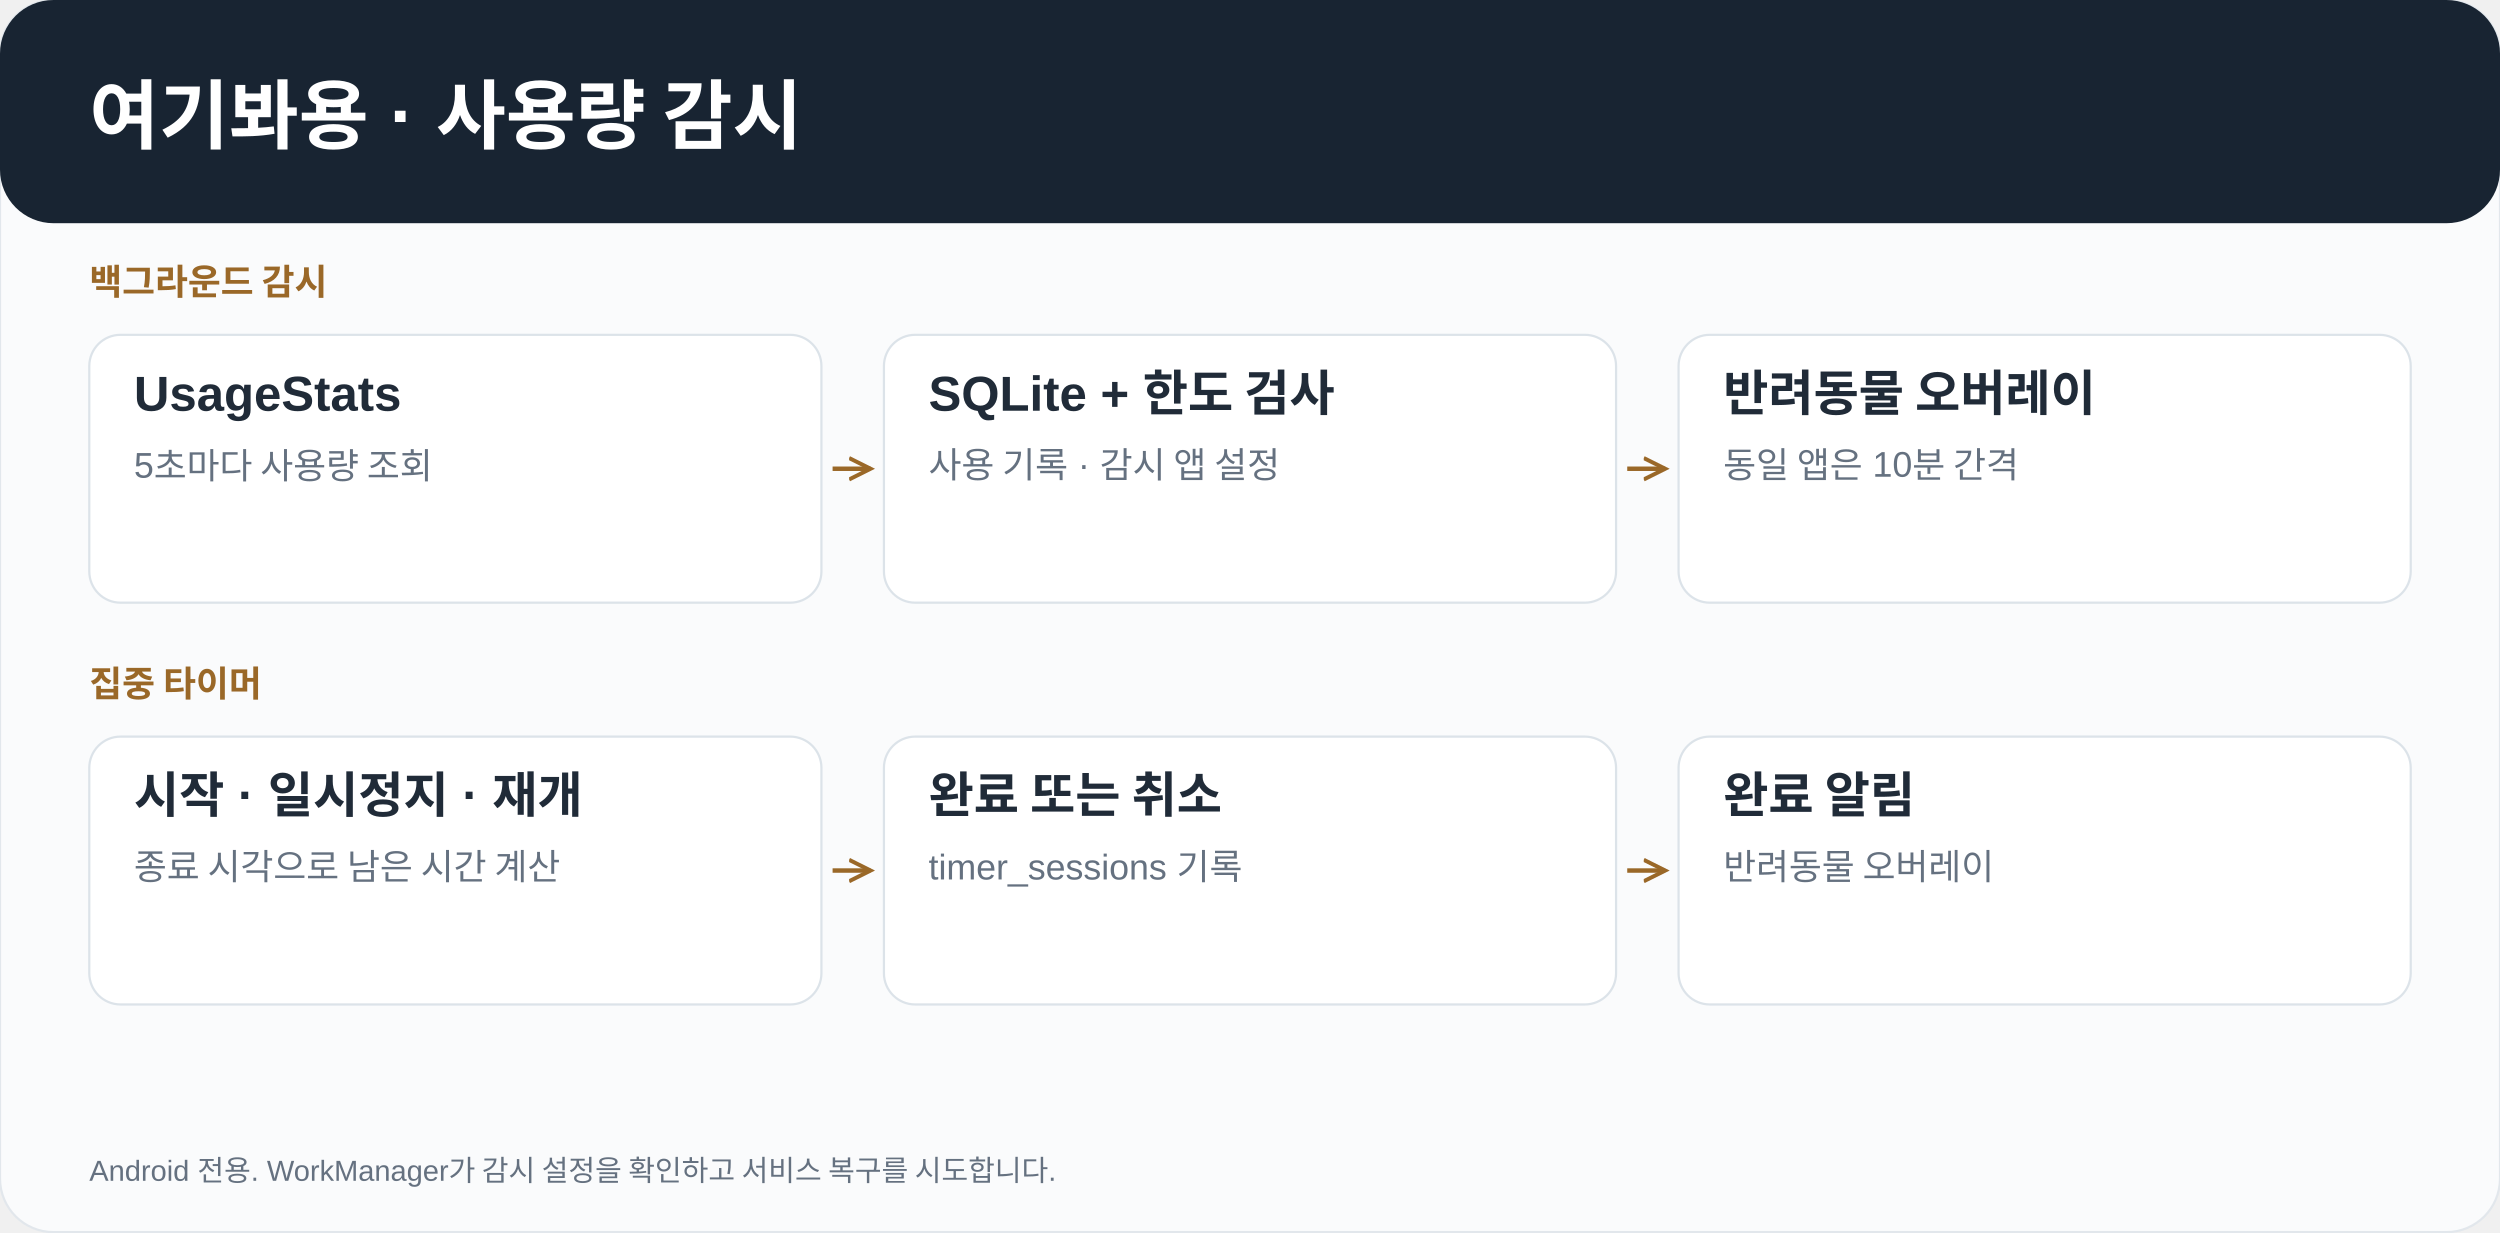
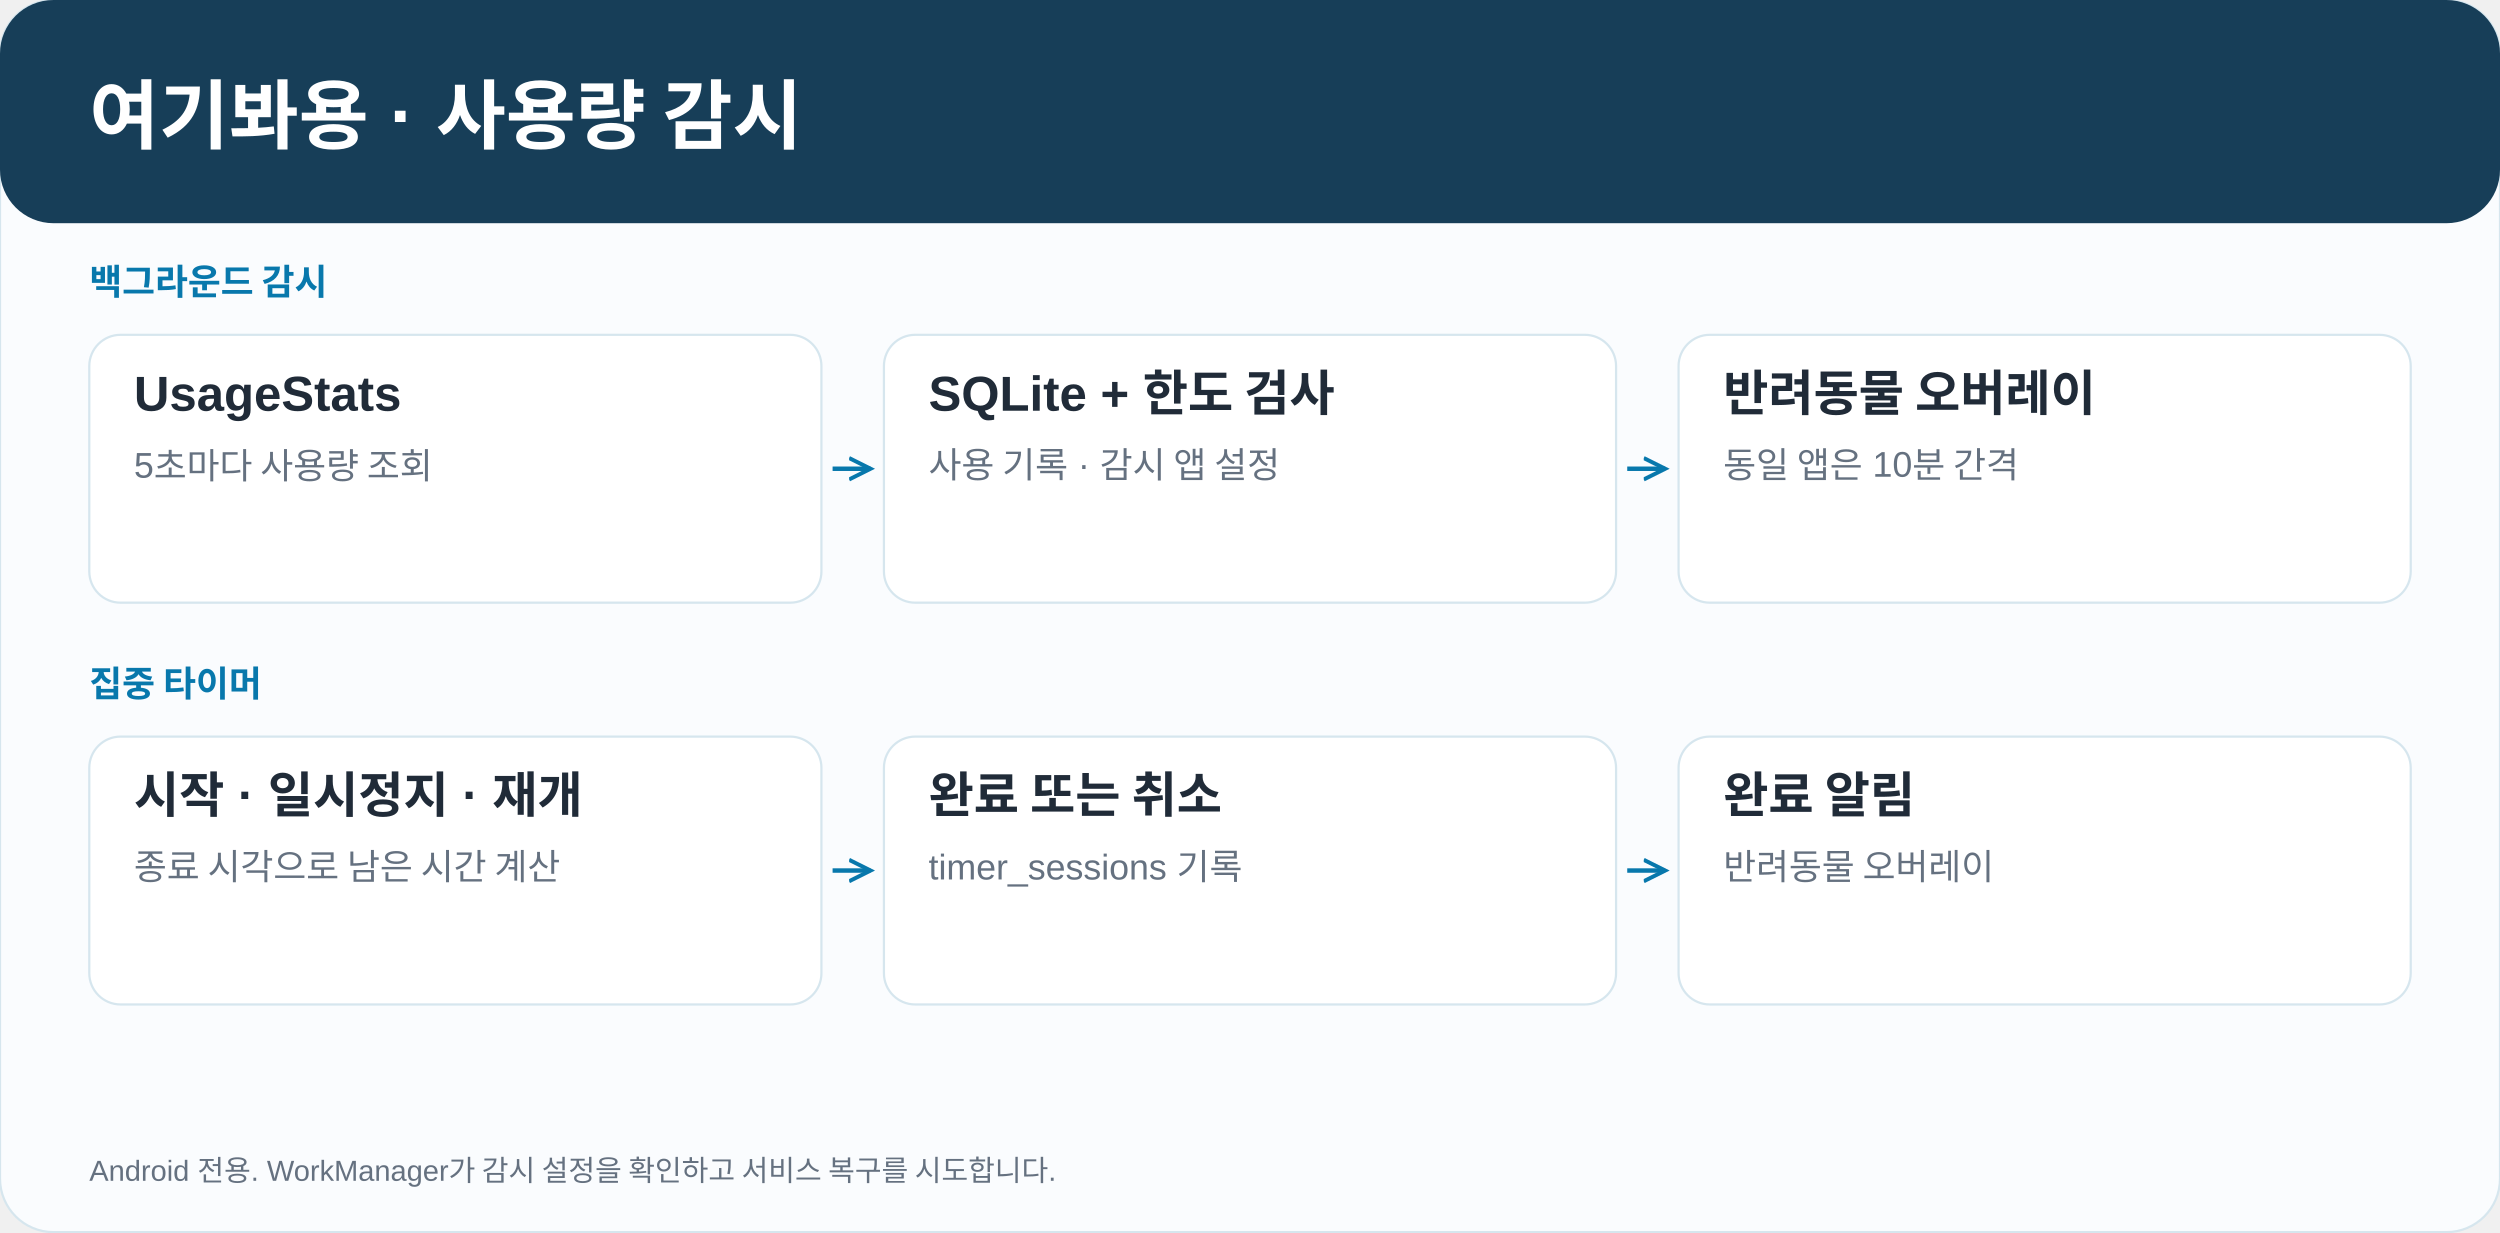
<svg xmlns="http://www.w3.org/2000/svg" width="1120" height="552" viewBox="0 0 1120 552" role="img" aria-labelledby="title desc" font-family="Segoe UI, Malgun Gothic, Arial, sans-serif">
  <defs>
    <marker id="arrow" viewBox="0 0 10 10" refX="8" refY="5" markerWidth="6" markerHeight="6" orient="auto">
-       <path d="M0 1 L8 5 L0 9" fill="none" stroke="#9A6828" stroke-width="1.5" />
+       <path d="M0 1 L8 5 L0 9" fill="none" stroke="#0878AC" stroke-width="1.5" />
    </marker>
  </defs>
-   <rect x="0" y="0" width="1120" height="552" rx="24" fill="#FAFBFC" stroke="#E2E7EC" />
-   <rect x="0" y="0" width="1120" height="100" rx="24" fill="#182432" stroke="none" />
+   <rect x="0" y="0" width="1120" height="552" rx="24" fill="#FAFCFE" stroke="#D6E6EE" />
+   <rect x="0" y="0" width="1120" height="100" rx="24" fill="#173E58" stroke="none" />
  <text x="40" y="64" font-size="34" fill="#FFFFFF" font-weight="650">여기봐용 · 사용량 감시</text>
  <g transform="translate(0 -52)">
-     <text x="40" y="184" font-size="16" fill="#9A6828" font-weight="650">백그라운드 감시</text>
-     <rect x="40" y="202" width="328" height="120" rx="14" fill="#FFFFFF" stroke="#DCE3E9" />
+     <text x="40" y="184" font-size="16" fill="#0878AC" font-weight="650">백그라운드 감시</text>
+     <rect x="40" y="202" width="328" height="120" rx="14" fill="#FFFFFF" stroke="#D6E6EE" />
    <text x="60" y="236" font-size="22" fill="#202B38" font-weight="650">UsageStats</text>
    <text x="60" y="266" font-size="16" fill="#657180" font-weight="400">5초마다 사용량 조회</text>
-     <path d="M373 262 L390 262" fill="none" stroke="#9A6828" stroke-width="2" marker-end="url(#arrow)" />
-     <rect x="396" y="202" width="328" height="120" rx="14" fill="#FFFFFF" stroke="#DCE3E9" />
+     <path d="M373 262 L390 262" fill="none" stroke="#0878AC" stroke-width="2" marker-end="url(#arrow)" />
+     <rect x="396" y="202" width="328" height="120" rx="14" fill="#FFFFFF" stroke="#D6E6EE" />
    <text x="416" y="236" font-size="22" fill="#202B38" font-weight="650">SQLite + 한도 검사</text>
    <text x="416" y="266" font-size="16" fill="#657180" font-weight="400">사용 기록 · 감시 앱 설정</text>
-     <path d="M729 262 L746 262" fill="none" stroke="#9A6828" stroke-width="2" marker-end="url(#arrow)" />
-     <rect x="752" y="202" width="328" height="120" rx="14" fill="#FFFFFF" stroke="#DCE3E9" />
+     <path d="M729 262 L746 262" fill="none" stroke="#0878AC" stroke-width="2" marker-end="url(#arrow)" />
+     <rect x="752" y="202" width="328" height="120" rx="14" fill="#FFFFFF" stroke="#D6E6EE" />
    <text x="772" y="236" font-size="22" fill="#202B38" font-weight="650">반려동물 오버레이</text>
    <text x="772" y="266" font-size="16" fill="#657180" font-weight="400">동일 앱은 10분 간격</text>
-     <text x="40" y="364" font-size="16" fill="#9A6828" font-weight="650">집중 타이머</text>
-     <rect x="40" y="382" width="328" height="120" rx="14" fill="#FFFFFF" stroke="#DCE3E9" />
+     <text x="40" y="364" font-size="16" fill="#0878AC" font-weight="650">집중 타이머</text>
+     <rect x="40" y="382" width="328" height="120" rx="14" fill="#FFFFFF" stroke="#D6E6EE" />
    <text x="60" y="416" font-size="22" fill="#202B38" font-weight="650">시작 · 일시정지 · 재개</text>
    <text x="60" y="446" font-size="16" fill="#657180" font-weight="400">종료 시각으로 남은 시간 계산</text>
-     <path d="M373 442 L390 442" fill="none" stroke="#9A6828" stroke-width="2" marker-end="url(#arrow)" />
-     <rect x="396" y="382" width="328" height="120" rx="14" fill="#FFFFFF" stroke="#DCE3E9" />
+     <path d="M373 442 L390 442" fill="none" stroke="#0878AC" stroke-width="2" marker-end="url(#arrow)" />
+     <rect x="396" y="382" width="328" height="120" rx="14" fill="#FFFFFF" stroke="#D6E6EE" />
    <text x="416" y="416" font-size="22" fill="#202B38" font-weight="650">완료 또는 취소</text>
    <text x="416" y="446" font-size="16" fill="#657180" font-weight="400">timer_sessions 기록</text>
-     <path d="M729 442 L746 442" fill="none" stroke="#9A6828" stroke-width="2" marker-end="url(#arrow)" />
-     <rect x="752" y="382" width="328" height="120" rx="14" fill="#FFFFFF" stroke="#DCE3E9" />
+     <path d="M729 442 L746 442" fill="none" stroke="#0878AC" stroke-width="2" marker-end="url(#arrow)" />
+     <rect x="752" y="382" width="328" height="120" rx="14" fill="#FFFFFF" stroke="#D6E6EE" />
    <text x="772" y="416" font-size="22" fill="#202B38" font-weight="650">완료 알림</text>
    <text x="772" y="446" font-size="16" fill="#657180" font-weight="400">반려동물 오버레이</text>
    <text x="40" y="581" font-size="13" fill="#657180" font-weight="400">Android 전용. WorkManager가 감시 설정을 확인하고 서비스 복구를 시도합니다.</text>
  </g>
</svg>
